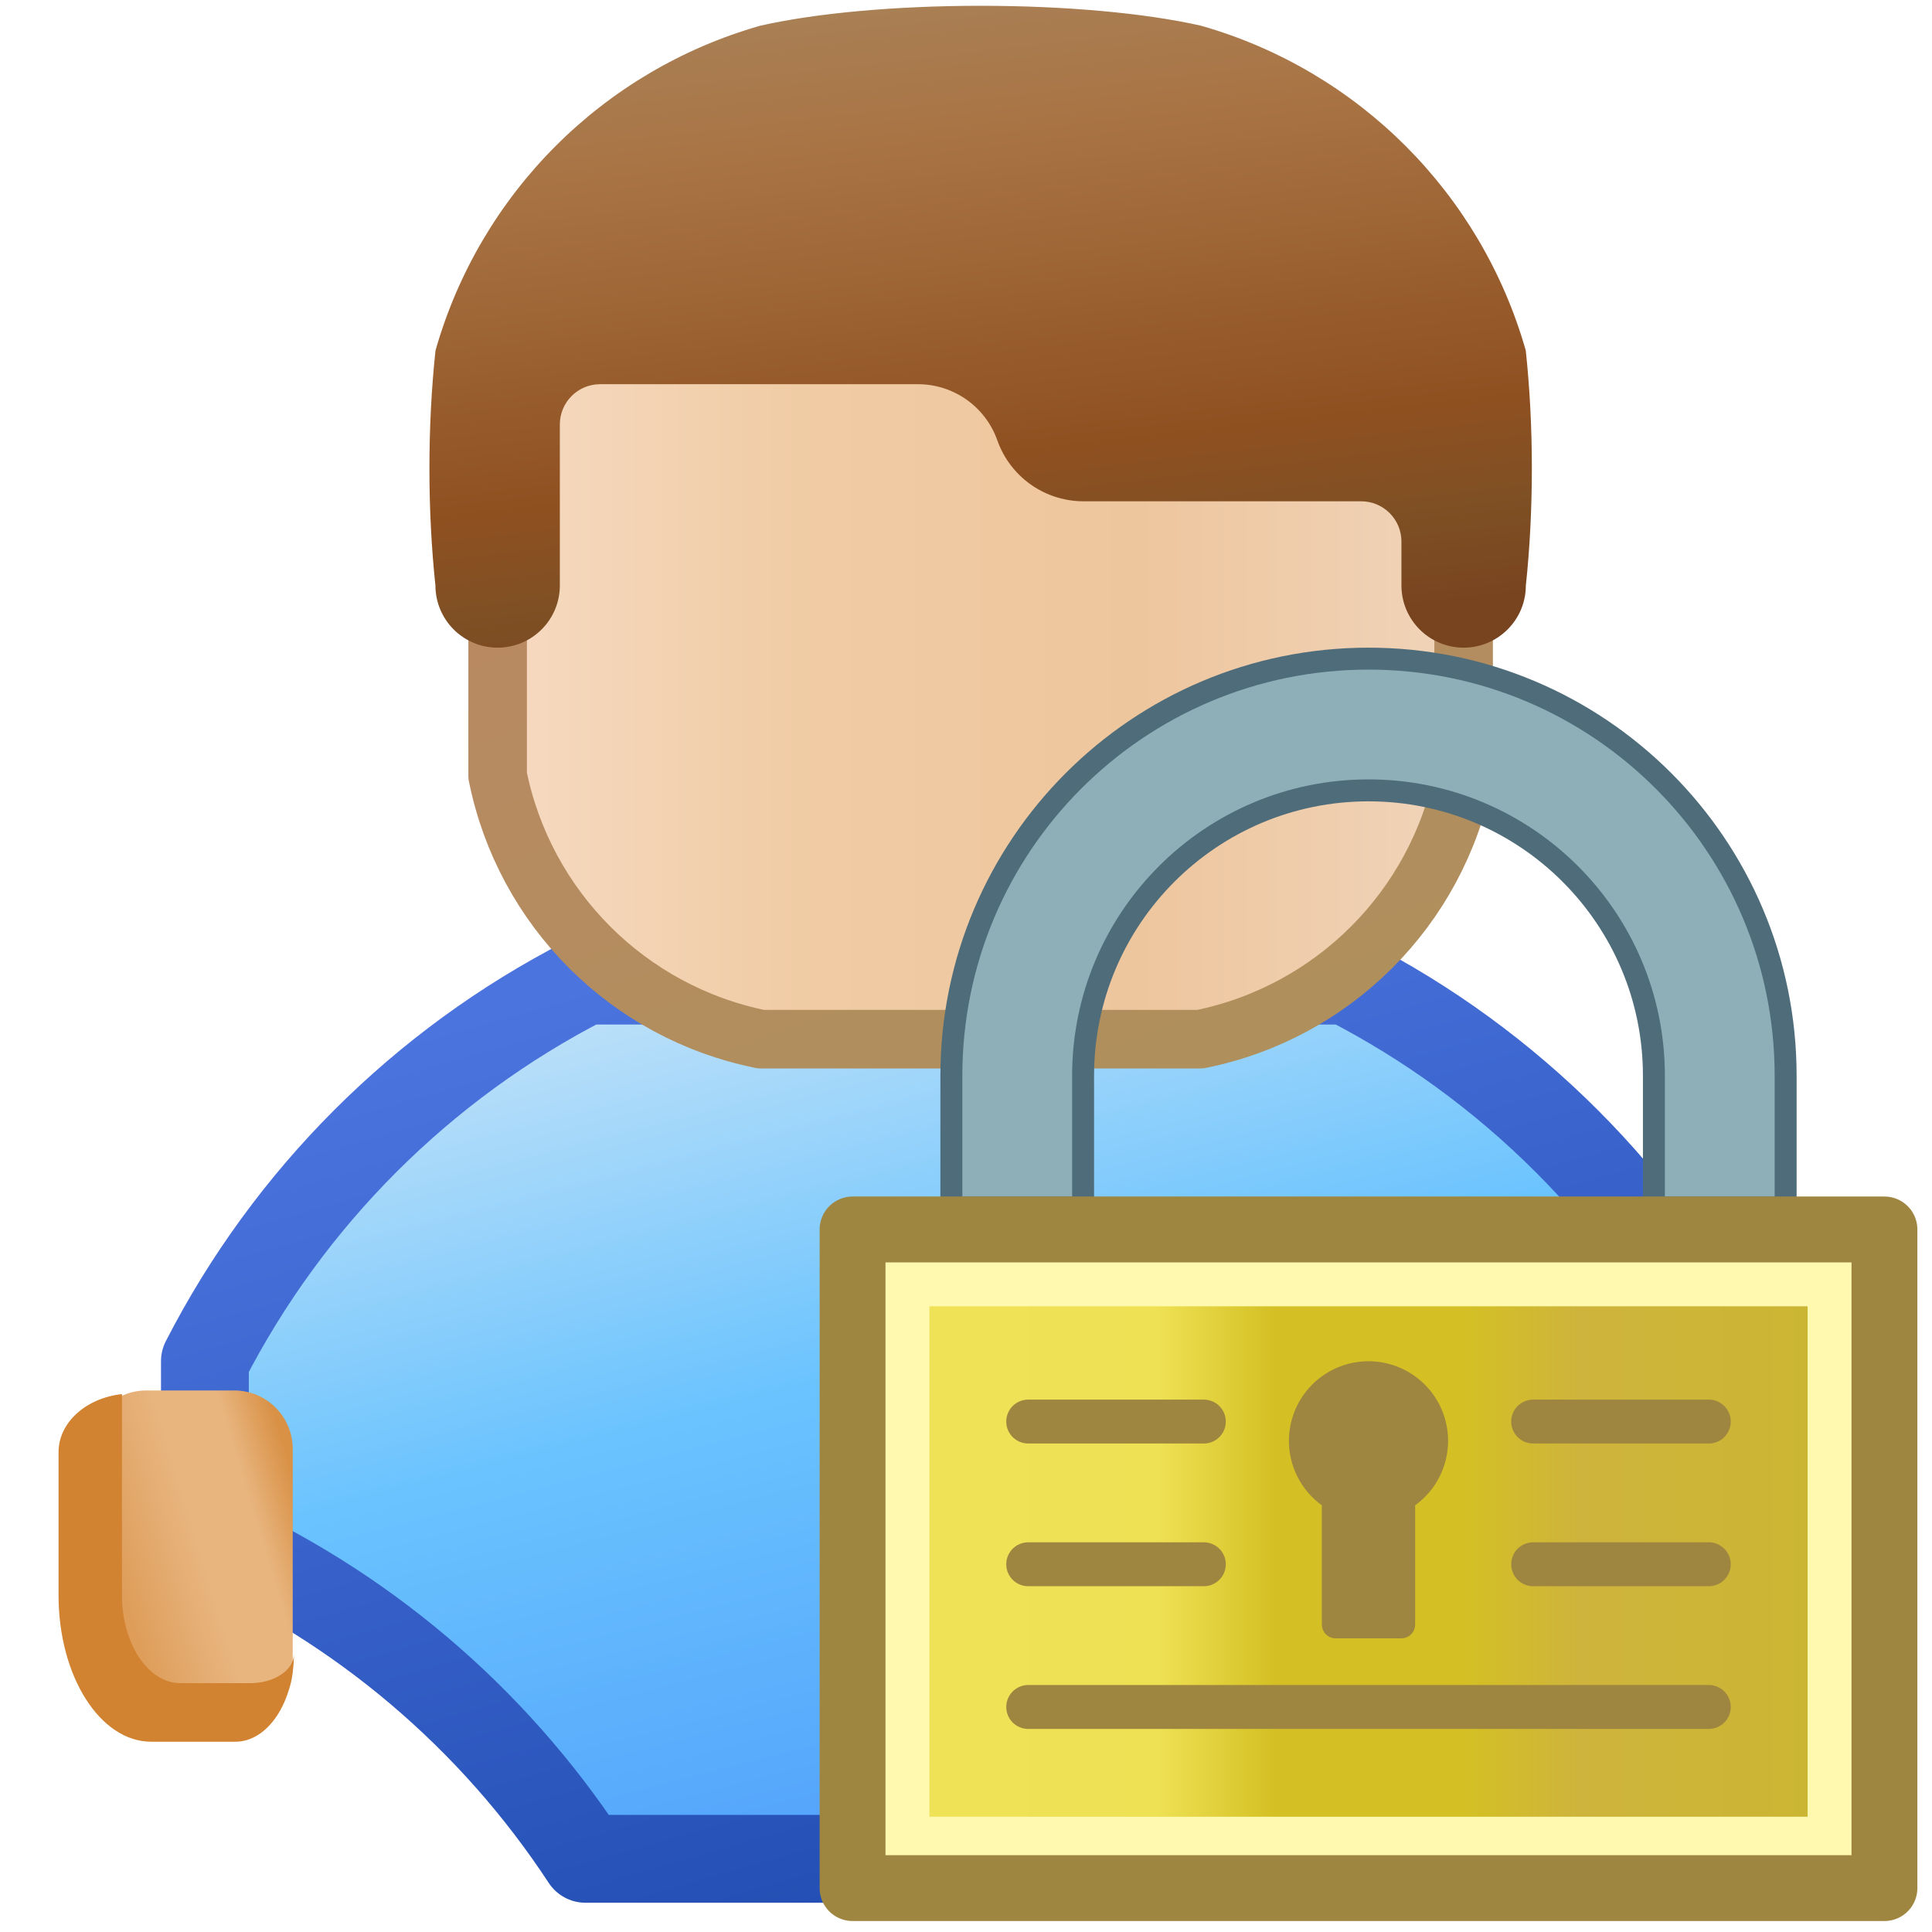
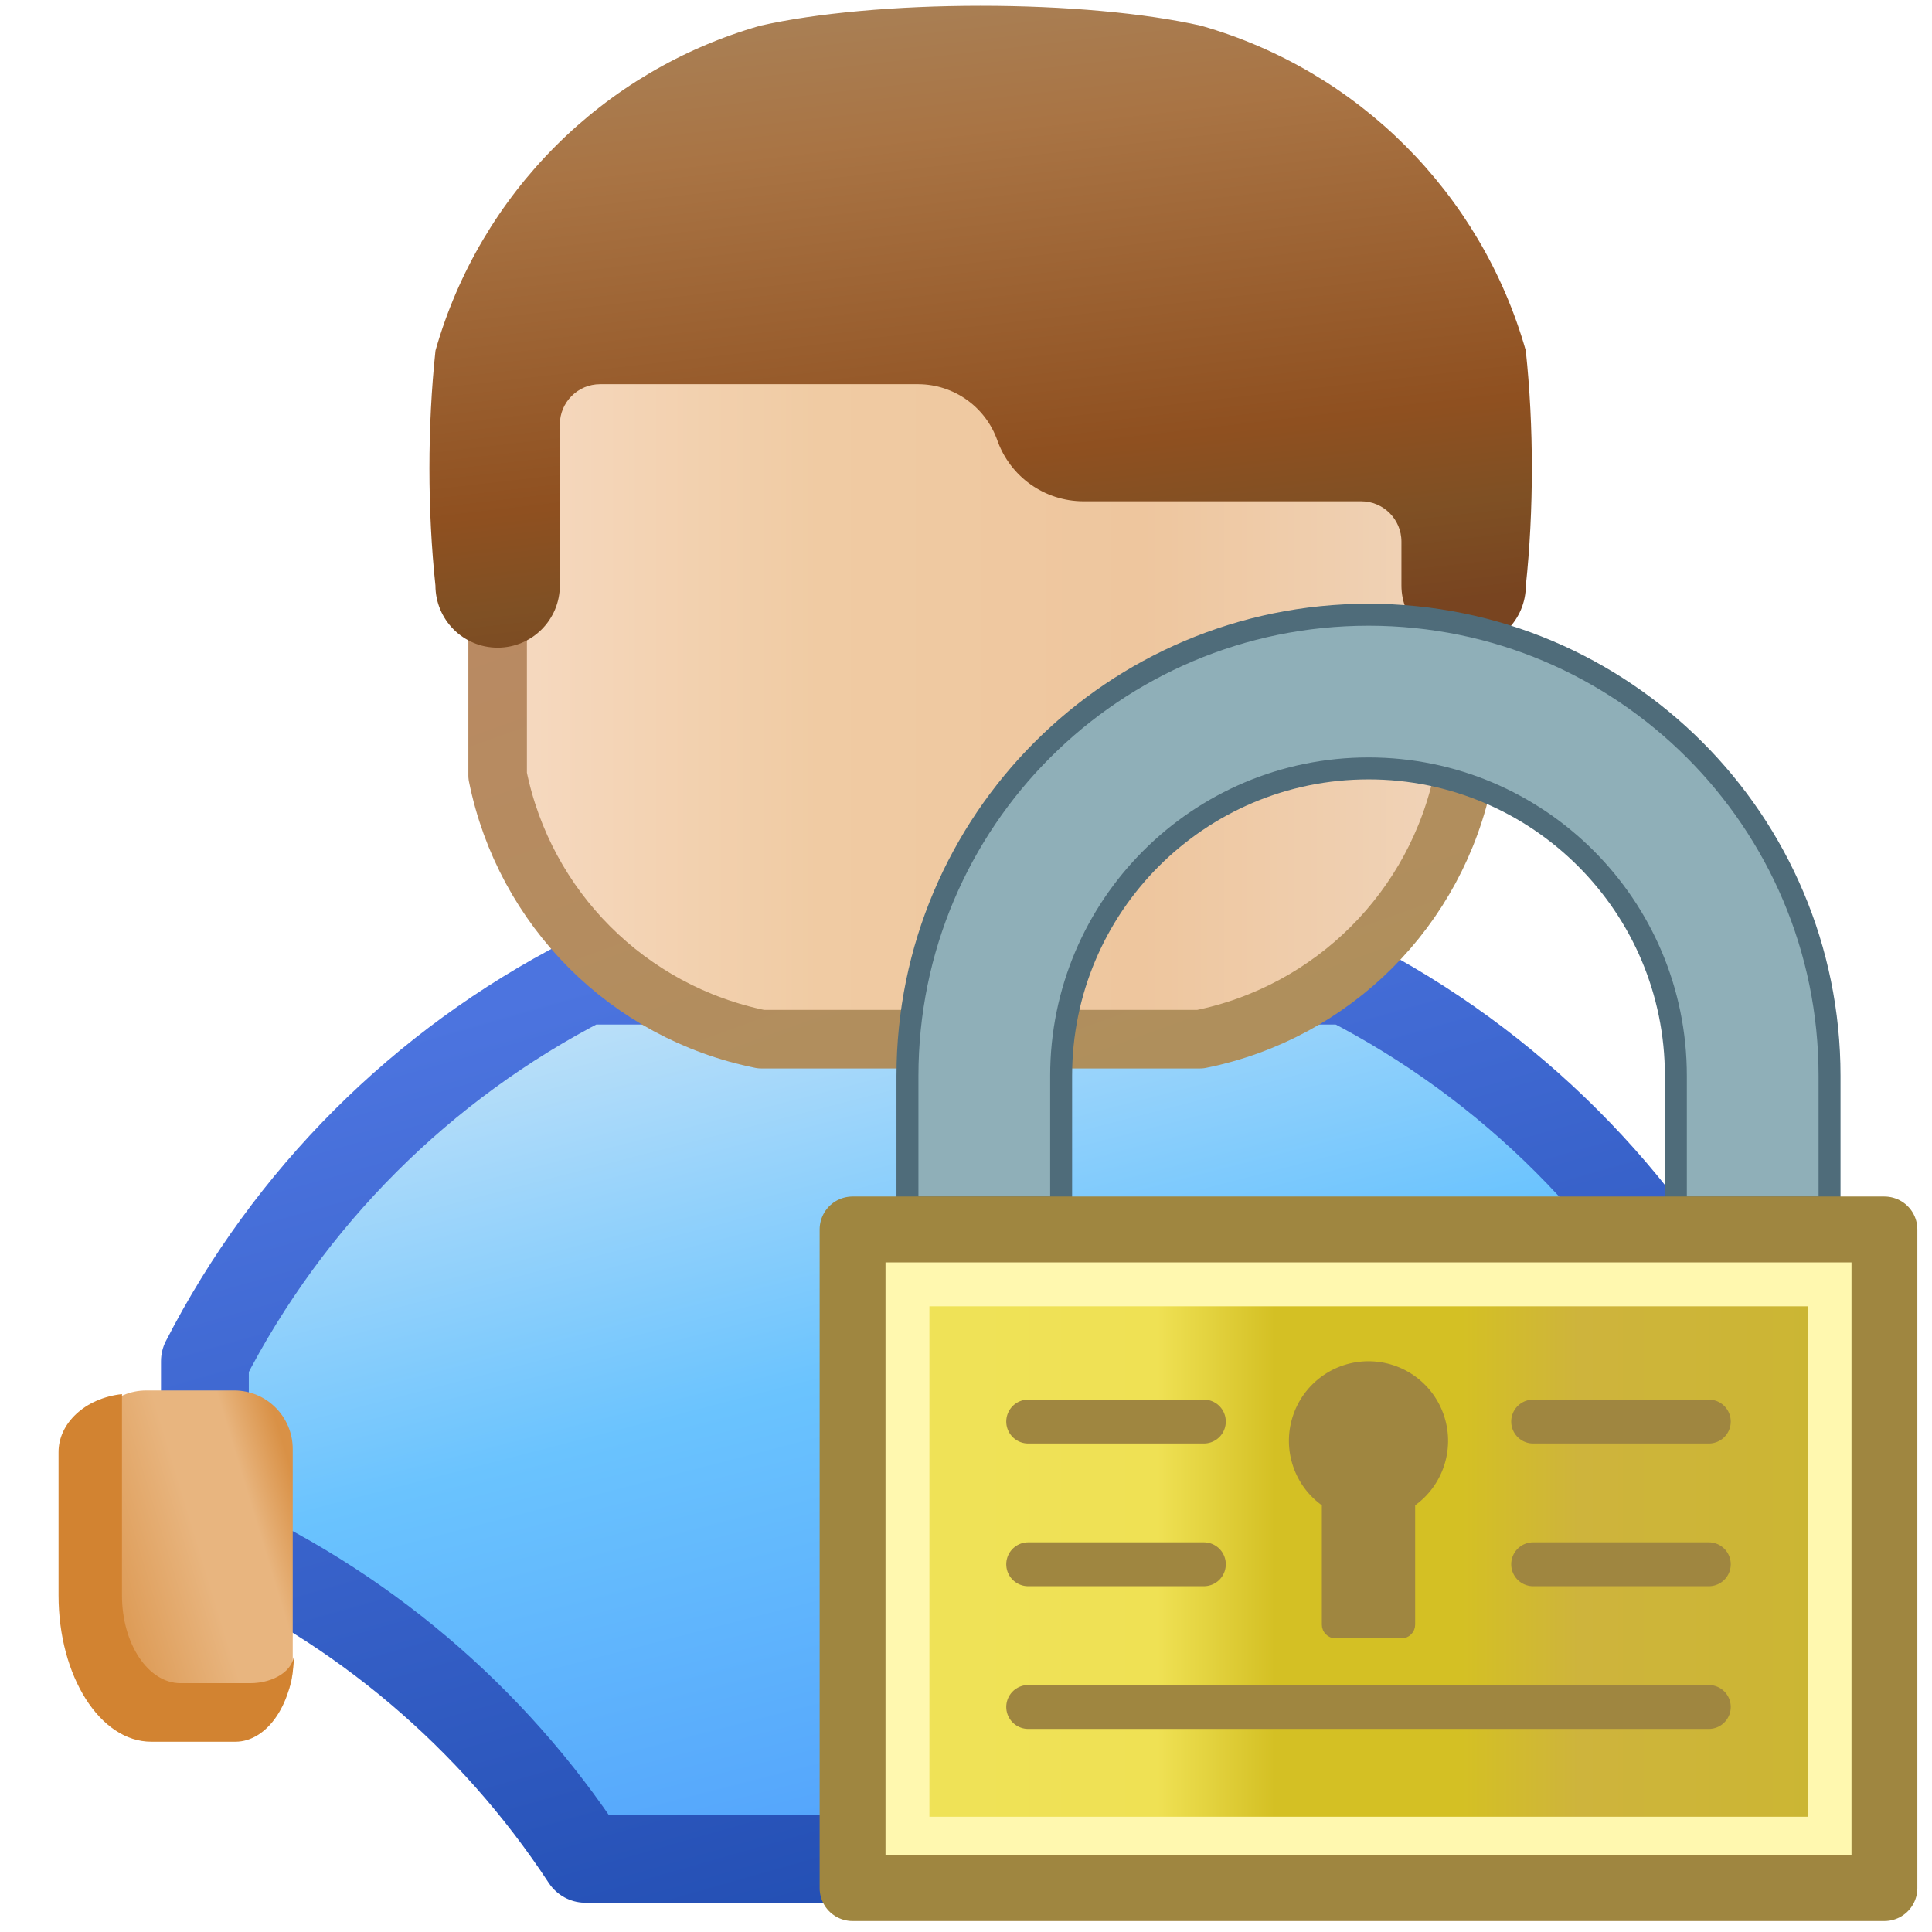
<svg xmlns="http://www.w3.org/2000/svg" viewBox="0 0 264 264" width="264" height="264">
  <defs>
    <linearGradient id="shirt" x1="25%" y1="0%" x2="75%" y2="110%">
      <stop offset="0%" stop-color="#c2e2f8" />
      <stop offset="40%" stop-color="#6ac3fe" />
      <stop offset="100%" stop-color="#4894fa" />
    </linearGradient>
    <linearGradient id="shirt-contour" x1="25%" y1="0%" x2="75%" y2="100%">
      <stop offset="0%" stop-color="#4c74df" />
      <stop offset="100%" stop-color="#204cb0" />
    </linearGradient>
    <linearGradient id="face-skin" x1="0%" y1="0%" x2="100%" y2="0%">
      <stop offset="0%" stop-color="#f6dac2" />
      <stop offset="33.333%" stop-color="#f0cba3" />
      <stop offset="66.666%" stop-color="#eec69e" />
      <stop offset="100%" stop-color="#f0d4ba" />
    </linearGradient>
    <linearGradient id="face-contour" x1="25%" y1="0%" x2="75%" y2="100%">
      <stop offset="0%" stop-color="#bc8864" />
      <stop offset="100%" stop-color="#af8f5c" />
    </linearGradient>
    <linearGradient id="hairdo" x1="60%" y1="100%" x2="40%" y2="0%">
      <stop offset="0%" stop-color="#784420" />
      <stop offset="15%" stop-color="#7f5024" />
      <stop offset="30%" stop-color="#8f5020" />
      <stop offset="80%" stop-color="#a97444" />
      <stop offset="100%" stop-color="#a97f54" />
    </linearGradient>
    <linearGradient id="hand-l" x1="0%" y1="25%" x2="100%" y2="75%">
      <stop offset="0%" stop-color="#d99146" />
      <stop offset="20%" stop-color="#e8b57f" />
      <stop offset="45%" stop-color="#e8b57f" />
      <stop offset="100%" stop-color="#d99146" />
    </linearGradient>
    <linearGradient id="hand-r" x1="100%" y1="25%" x2="0%" y2="75%">
      <stop offset="0%" stop-color="#d99146" />
      <stop offset="20%" stop-color="#e8b57f" />
      <stop offset="45%" stop-color="#e8b57f" />
      <stop offset="100%" stop-color="#d99146" />
    </linearGradient>
    <linearGradient id="lockbody" x1="100%" y1="0%" x2="0%" y2="0%">
      <stop offset="0%" stop-color="#cbb632" />
      <stop offset="27.5%" stop-color="#ceb43c" />
      <stop offset="40%" stop-color="#d4c024" />
      <stop offset="60%" stop-color="#d4c024" />
      <stop offset="72.5%" stop-color="#efe154" />
      <stop offset="100%" stop-color="#efe258" />
    </linearGradient>
  </defs>
  <style type="text/css">
  
-   svg { border: 1px solid; fill: transparent; }
+   svg { fill: transparent; }
  #torso { fill: url(#shirt); stroke: url(#shirt-contour); stroke-width: 12; stroke-linejoin: round; }
  #hand-left { fill: url(#hand-l); stroke: none; stroke-width: 1; }
  #hand-right { fill: url(#hand-r); stroke: none; stroke-width: 1; }
  .hand-contour { fill: #d28331; stroke: none; stroke-width: 1; }
  #face { fill: url(#face-skin); stroke: url(#face-contour); stroke-width: 8; stroke-linejoin: round; }
  #hair { fill: url(#hairdo); stroke: url(#hairdo); stroke-width: 1; stroke-linejoin: round; }
  #lock-border { fill: none; stroke: #9f8640; stroke-width: 12; stroke-linejoin: round; }
  #lock-body { fill: url(#lockbody); stroke: #fff8af; stroke-width: 12; }
  #shackle { fill: #8fafb8; stroke-width: 4; stroke: #4f6c7a; }
  #key-hole { fill: #9f8640; stroke-width: 1; stroke: #9f8640; }
  #beads { fill: none; stroke-width: 8; stroke: #9f8640; stroke-linecap: round; }
  
 </style>
  <g>
    <path id="torso" d="M 80,254 a 120 120, 0, 0, 0 -52,-44 v -24 a 120 120, 0, 0, 1 52,-52 h 104 a 120 120, 0, 0, 1 52,52 v 24 a 120 120, 0, 0, 0 -52,44 z" />
    <path id="face" d="M 104,142 a 46 46, 0, 0, 1, -36,-36 v -60 h 132 v 60 a 46 46, 0, 0, 1, -36,36 z" />
    <path id="hair" d="M 76,80 a 8 8, 0, 0, 1, -16,0 a 12 44, 0, 0, 1, 0,-32 a 64 64, 0, 0, 1, 44,-44 a 40 8, 0, 0, 1, 60,0 a 64 64, 0, 0, 1, 44,44 a 12, 44, 0, 0, 1, 0,32 a 8 8, 0, 0, 1, -16,0 v -6 a 6 6, 0, 0, 0, -6,-6 h -38    a 12 12, 0, 0, 1, -11.25,-8 a 12 12, 0, 0, 0, -11.25,-8 h -43.5 a 6 6, 0, 0,0 , -6,6 z" />
    <path id="hand-right" d="M 12,218 l 12, 18 h 8 a 8 8, 0, 0, 0, 8,-8 v -30 a 8 8, 0, 0, 0, -8,-8 h -12 a 8 8, 0, 0, 0, -8,8 z" />
    <path class="hand-contour" d="M 8,218 a 12.667 20, 0, 0, 0, 12.667,20 h 11.5 a 8 12, 0, 0, 0, 8,-12 a 6 4, 0, 0, 1, -6,4 h -9.5 a 8 12, 0, 0, 1, -8,-12 v -27.5 a 10 8, 0, 0, 0, -8.667,8 z" />
    <path id="hand-left" d="M 252,218 l -12, 18 h -8 a 8 8, 0, 0, 1, -8,-8 v -30 a 8 8, 0, 0, 1, 8,-8 h 12 a 8 8, 0, 0, 1, 8,8 z" />
    <path class="hand-contour" d="M 256,218 a 12.667 20, 0, 0, 1, -12.667,20 h -11.5 a 8 12, 0, 0, 1, -8,-12 a 6 4, 0, 0, 0, 6,4 h 9.5 a 8 12, 0, 0, 0, 8,-12 v -27.5 a 10 8, 0, 0, 1, 8.667,8 z" />
  </g>
  <g id="lock-closed" transform="translate(88, 66) scale(0.75)">
-     <path id="shackle" d="M80,132 h-24 v-24 a 76 76, 0, 0, 1, 152,0 v24 h-24 v-24 a 52 52  , 0, 0, 0, -104,0 z" />
+     <path id="shackle" d="M76,132 h-28 v-24 a 84 84, 0, 0, 1, 168,0 v24 h-28 v-24  a 56 56 , 0, 0, 0, -112,0 z" />
    <rect id="lock-body" x="46" y="144" width="172" height="105" />
    <rect id="lock-border" x="38" y="136" width="188" height="120" />
    <path id="key-hole" d="M 138,210 a 2 2, 0, 0, 0 2,-2 v -22 a 14 14, 0, 1, 0, -16,0 v 22 a 2 2, 0, 0, 0 2,2 z" />
    <path id="beads" d="M 70,171 h 32 m 60,0 h 32 m -124,26 h 32 m 60,0 h 32 m -124,26 h 124" />
  </g>
</svg>
